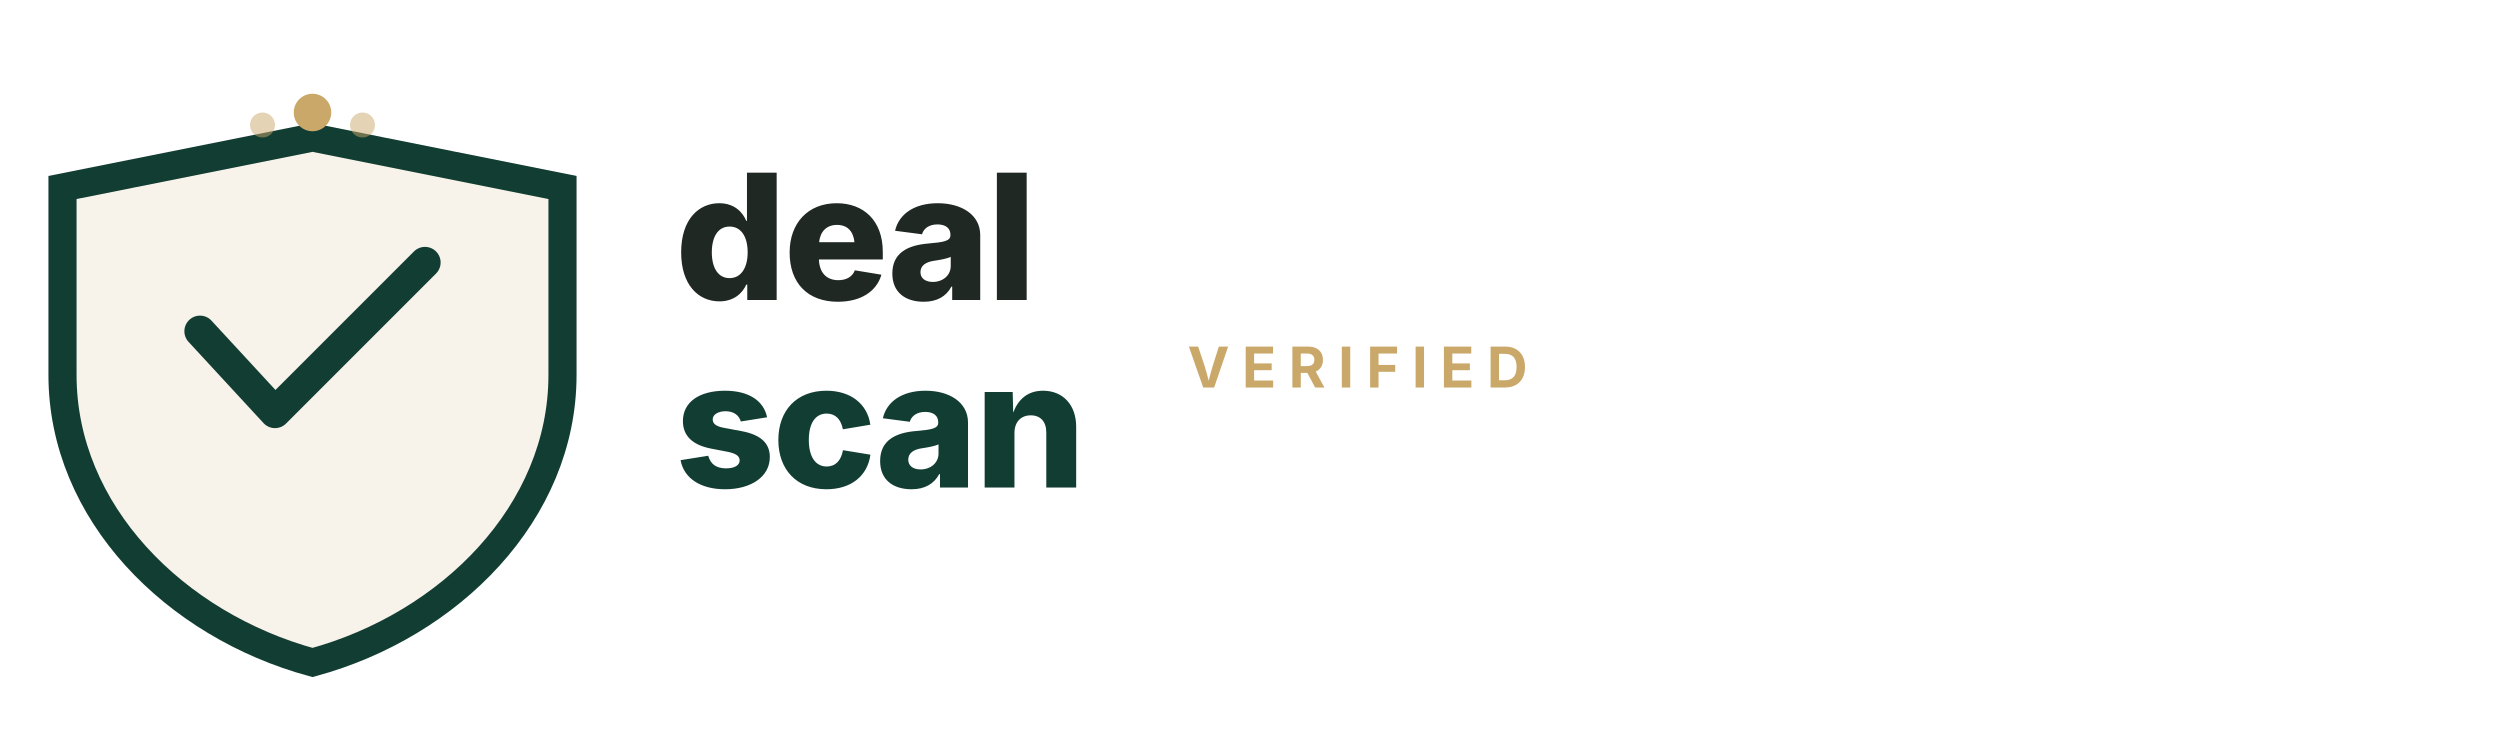
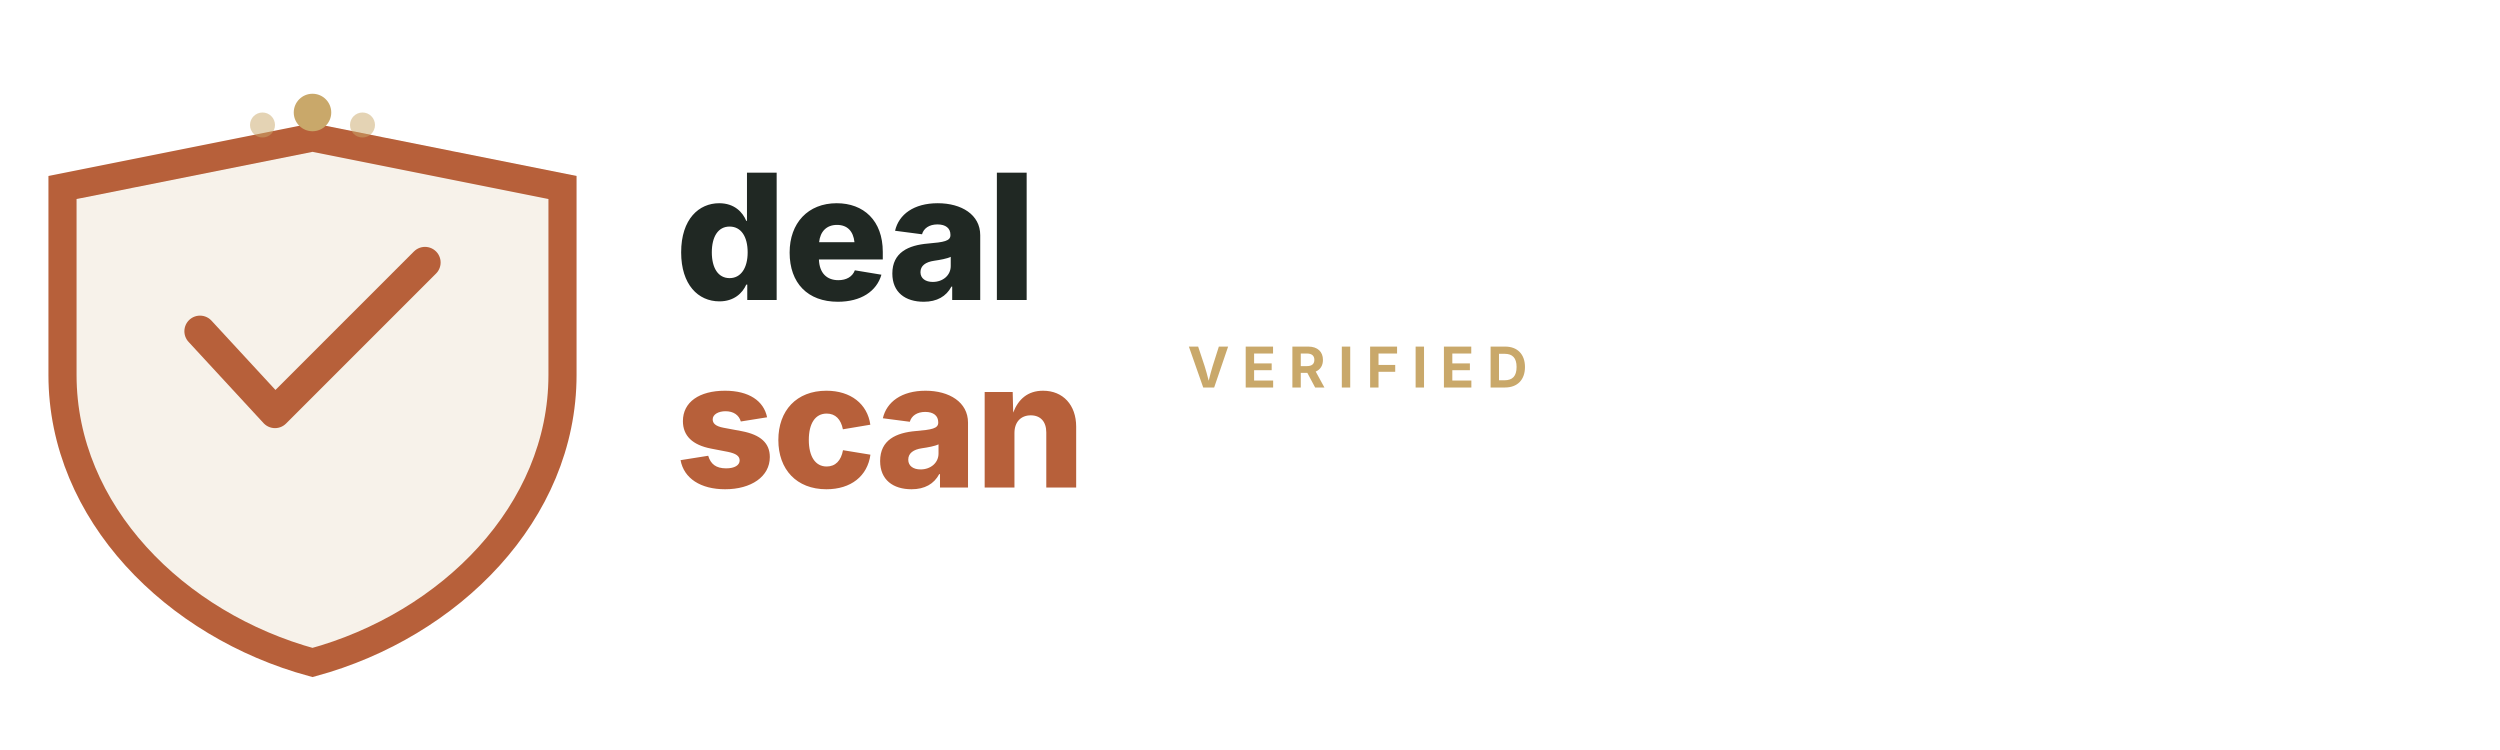
<svg xmlns="http://www.w3.org/2000/svg" viewBox="0 0 400 120" fill="none">
-   <path d="M50 22L90 30V60C90 82 72 100 50 106C28 100 10 82 10 60V30L50 22Z" stroke="#123d33" stroke-width="4.5" fill="#f7f2ea" />
+   <path d="M50 22L90 30V60C90 82 72 100 50 106C28 100 10 82 10 60V30L50 22Z" stroke="#b7603a" stroke-width="4.5" fill="#f7f2ea" />
  <path d="M50 30L82 38V60C82 78 67.6 93.2 50 98C32.4 93.2 18 78 18 60V38L50 30Z" fill="#f7f2ea" />
-   <path d="M32 53L44 66L68 42" stroke="#123d33" stroke-width="5" stroke-linecap="round" stroke-linejoin="round" />
+   <path d="M32 53L44 66L68 42" stroke="#b7603a" stroke-width="5" stroke-linecap="round" stroke-linejoin="round" />
  <circle cx="50" cy="18" r="3" fill="#c9a86a" />
  <circle cx="42" cy="20" r="2" fill="#c9a86a" opacity="0.5" />
  <circle cx="58" cy="20" r="2" fill="#c9a86a" opacity="0.5" />
  <text x="108" y="48" font-family="system-ui,-apple-system,sans-serif" font-size="28" font-weight="800" fill="#202823" letter-spacing="-0.5">deal</text>
-   <text x="108" y="78" font-family="system-ui,-apple-system,sans-serif" font-size="28" font-weight="800" fill="#123d33" letter-spacing="-0.5">scan</text>
+   <text x="108" y="78" font-family="system-ui,-apple-system,sans-serif" font-size="28" font-weight="800" fill="#b7603a" letter-spacing="-0.5">scan</text>
  <text x="190" y="62" font-family="system-ui,-apple-system,sans-serif" font-size="9" font-weight="700" fill="#c9a86a" letter-spacing="2">VERIFIED</text>
</svg>
